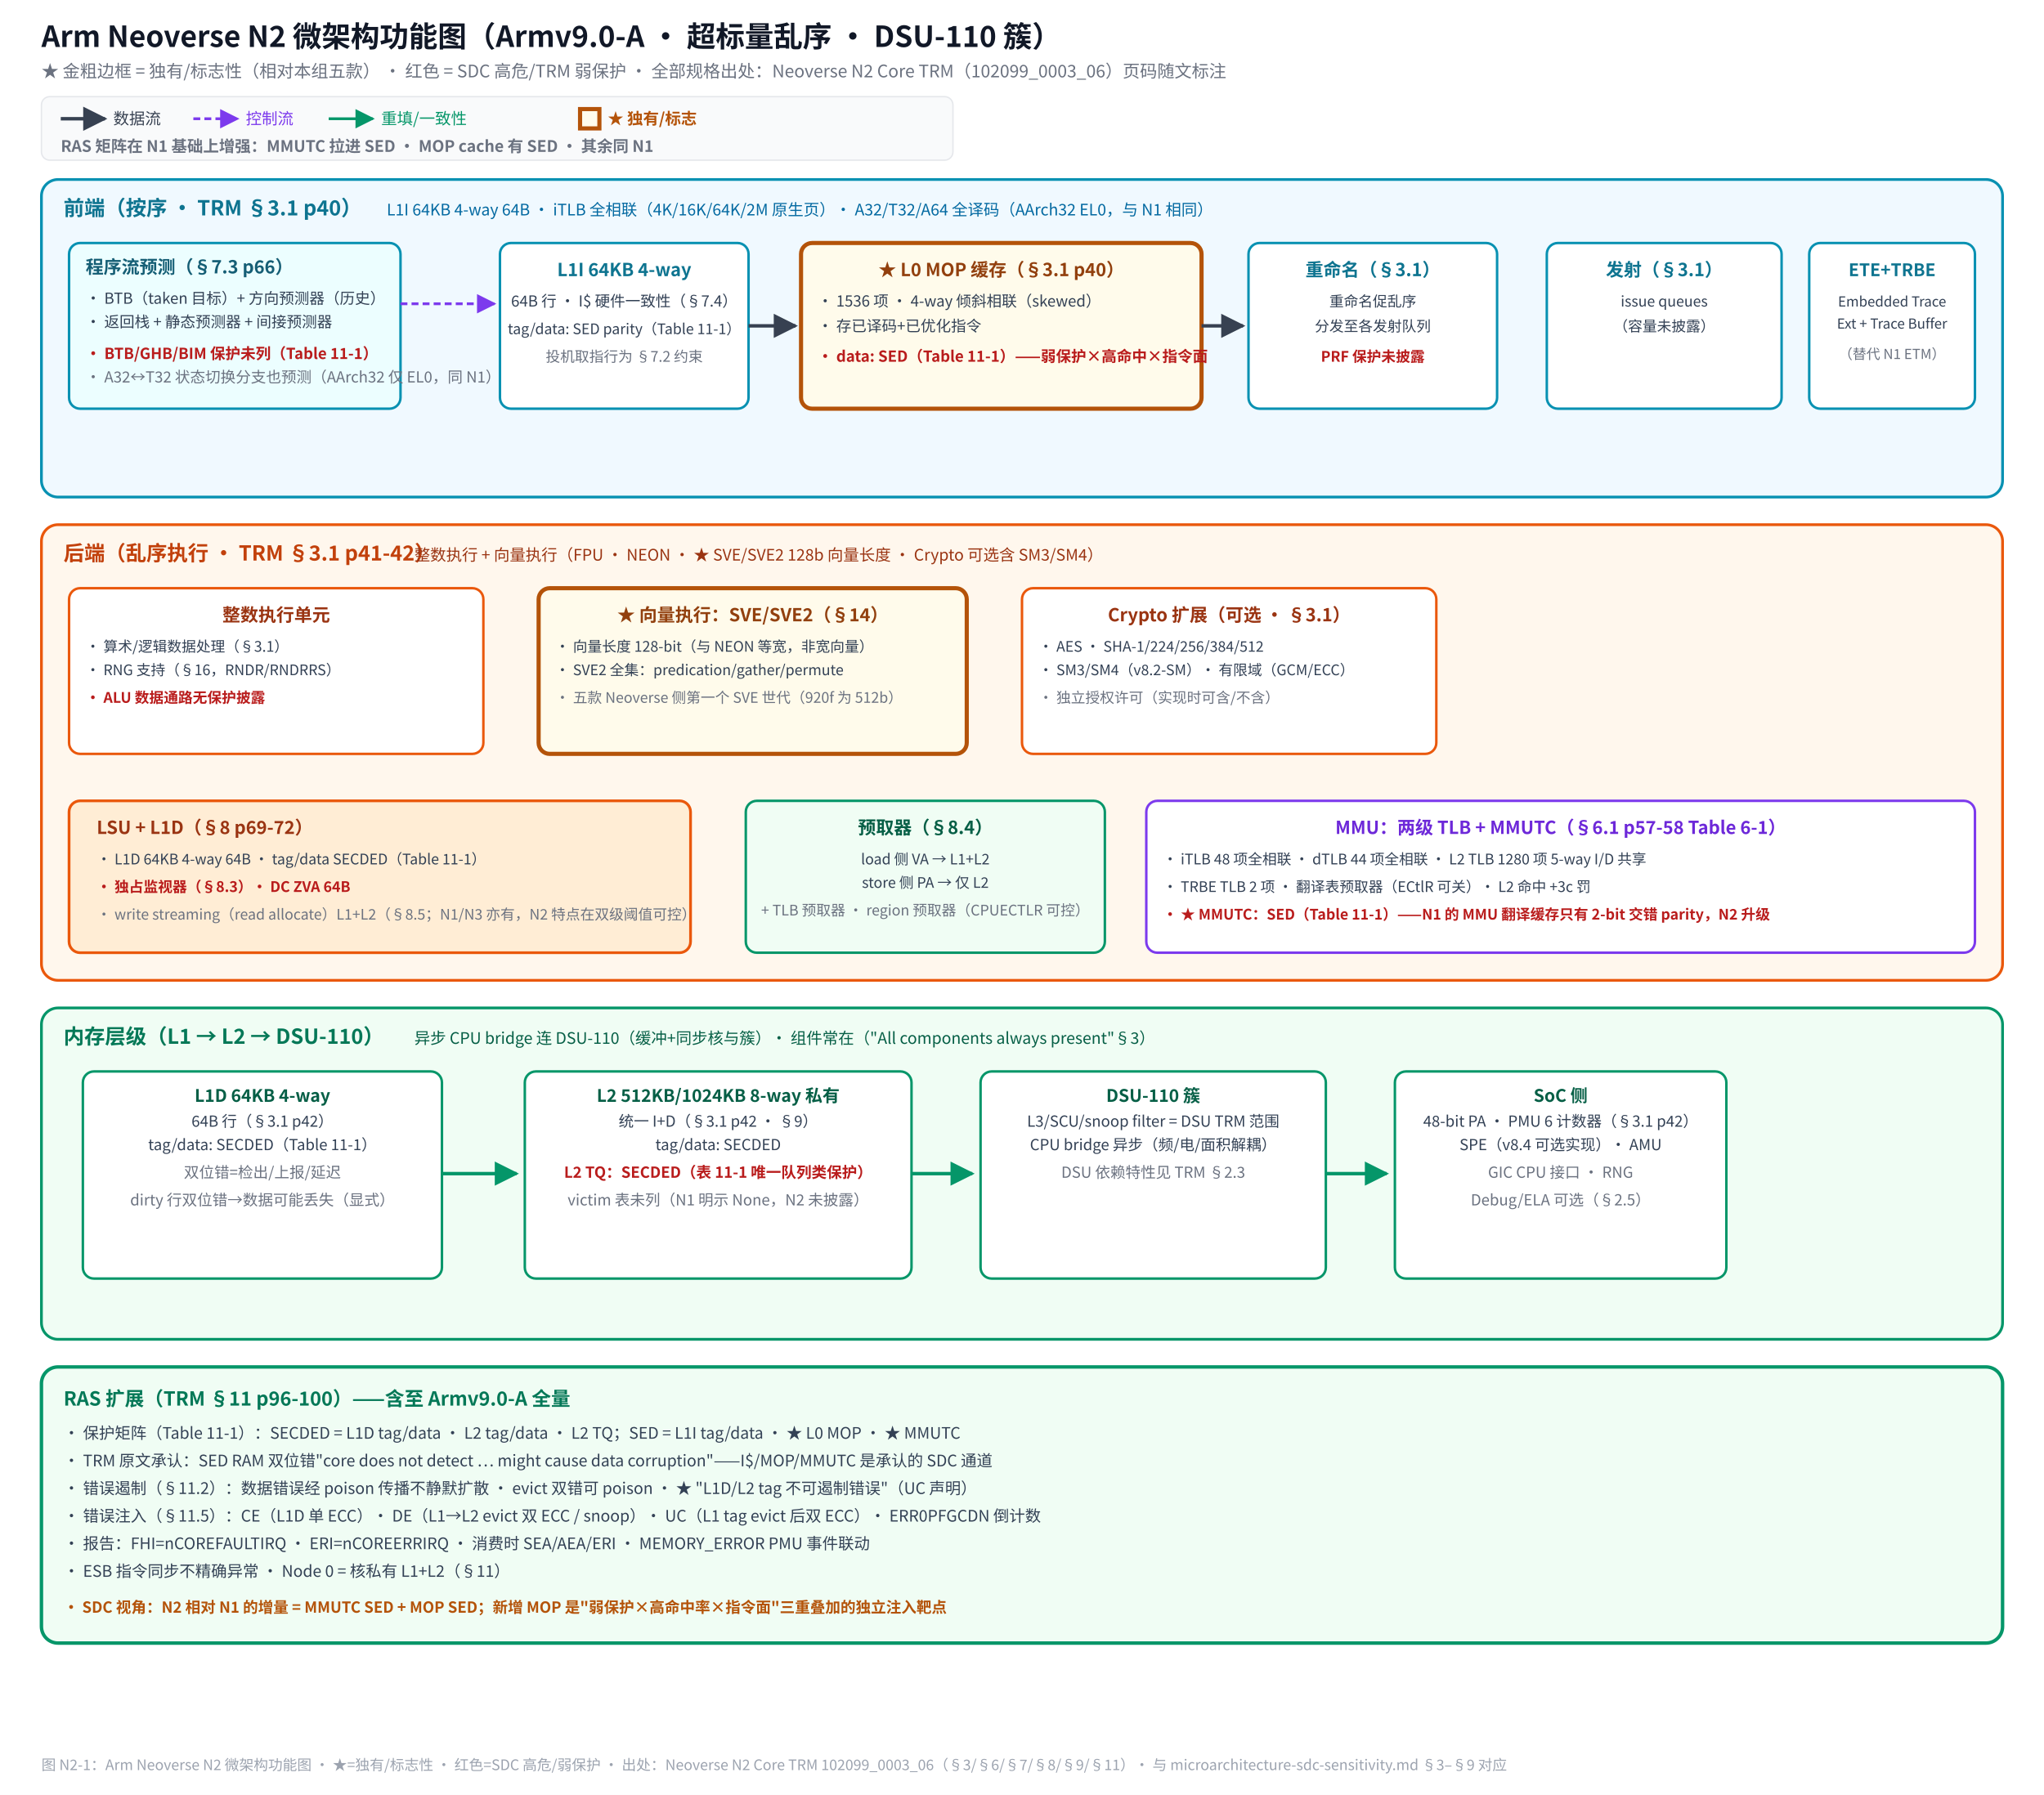
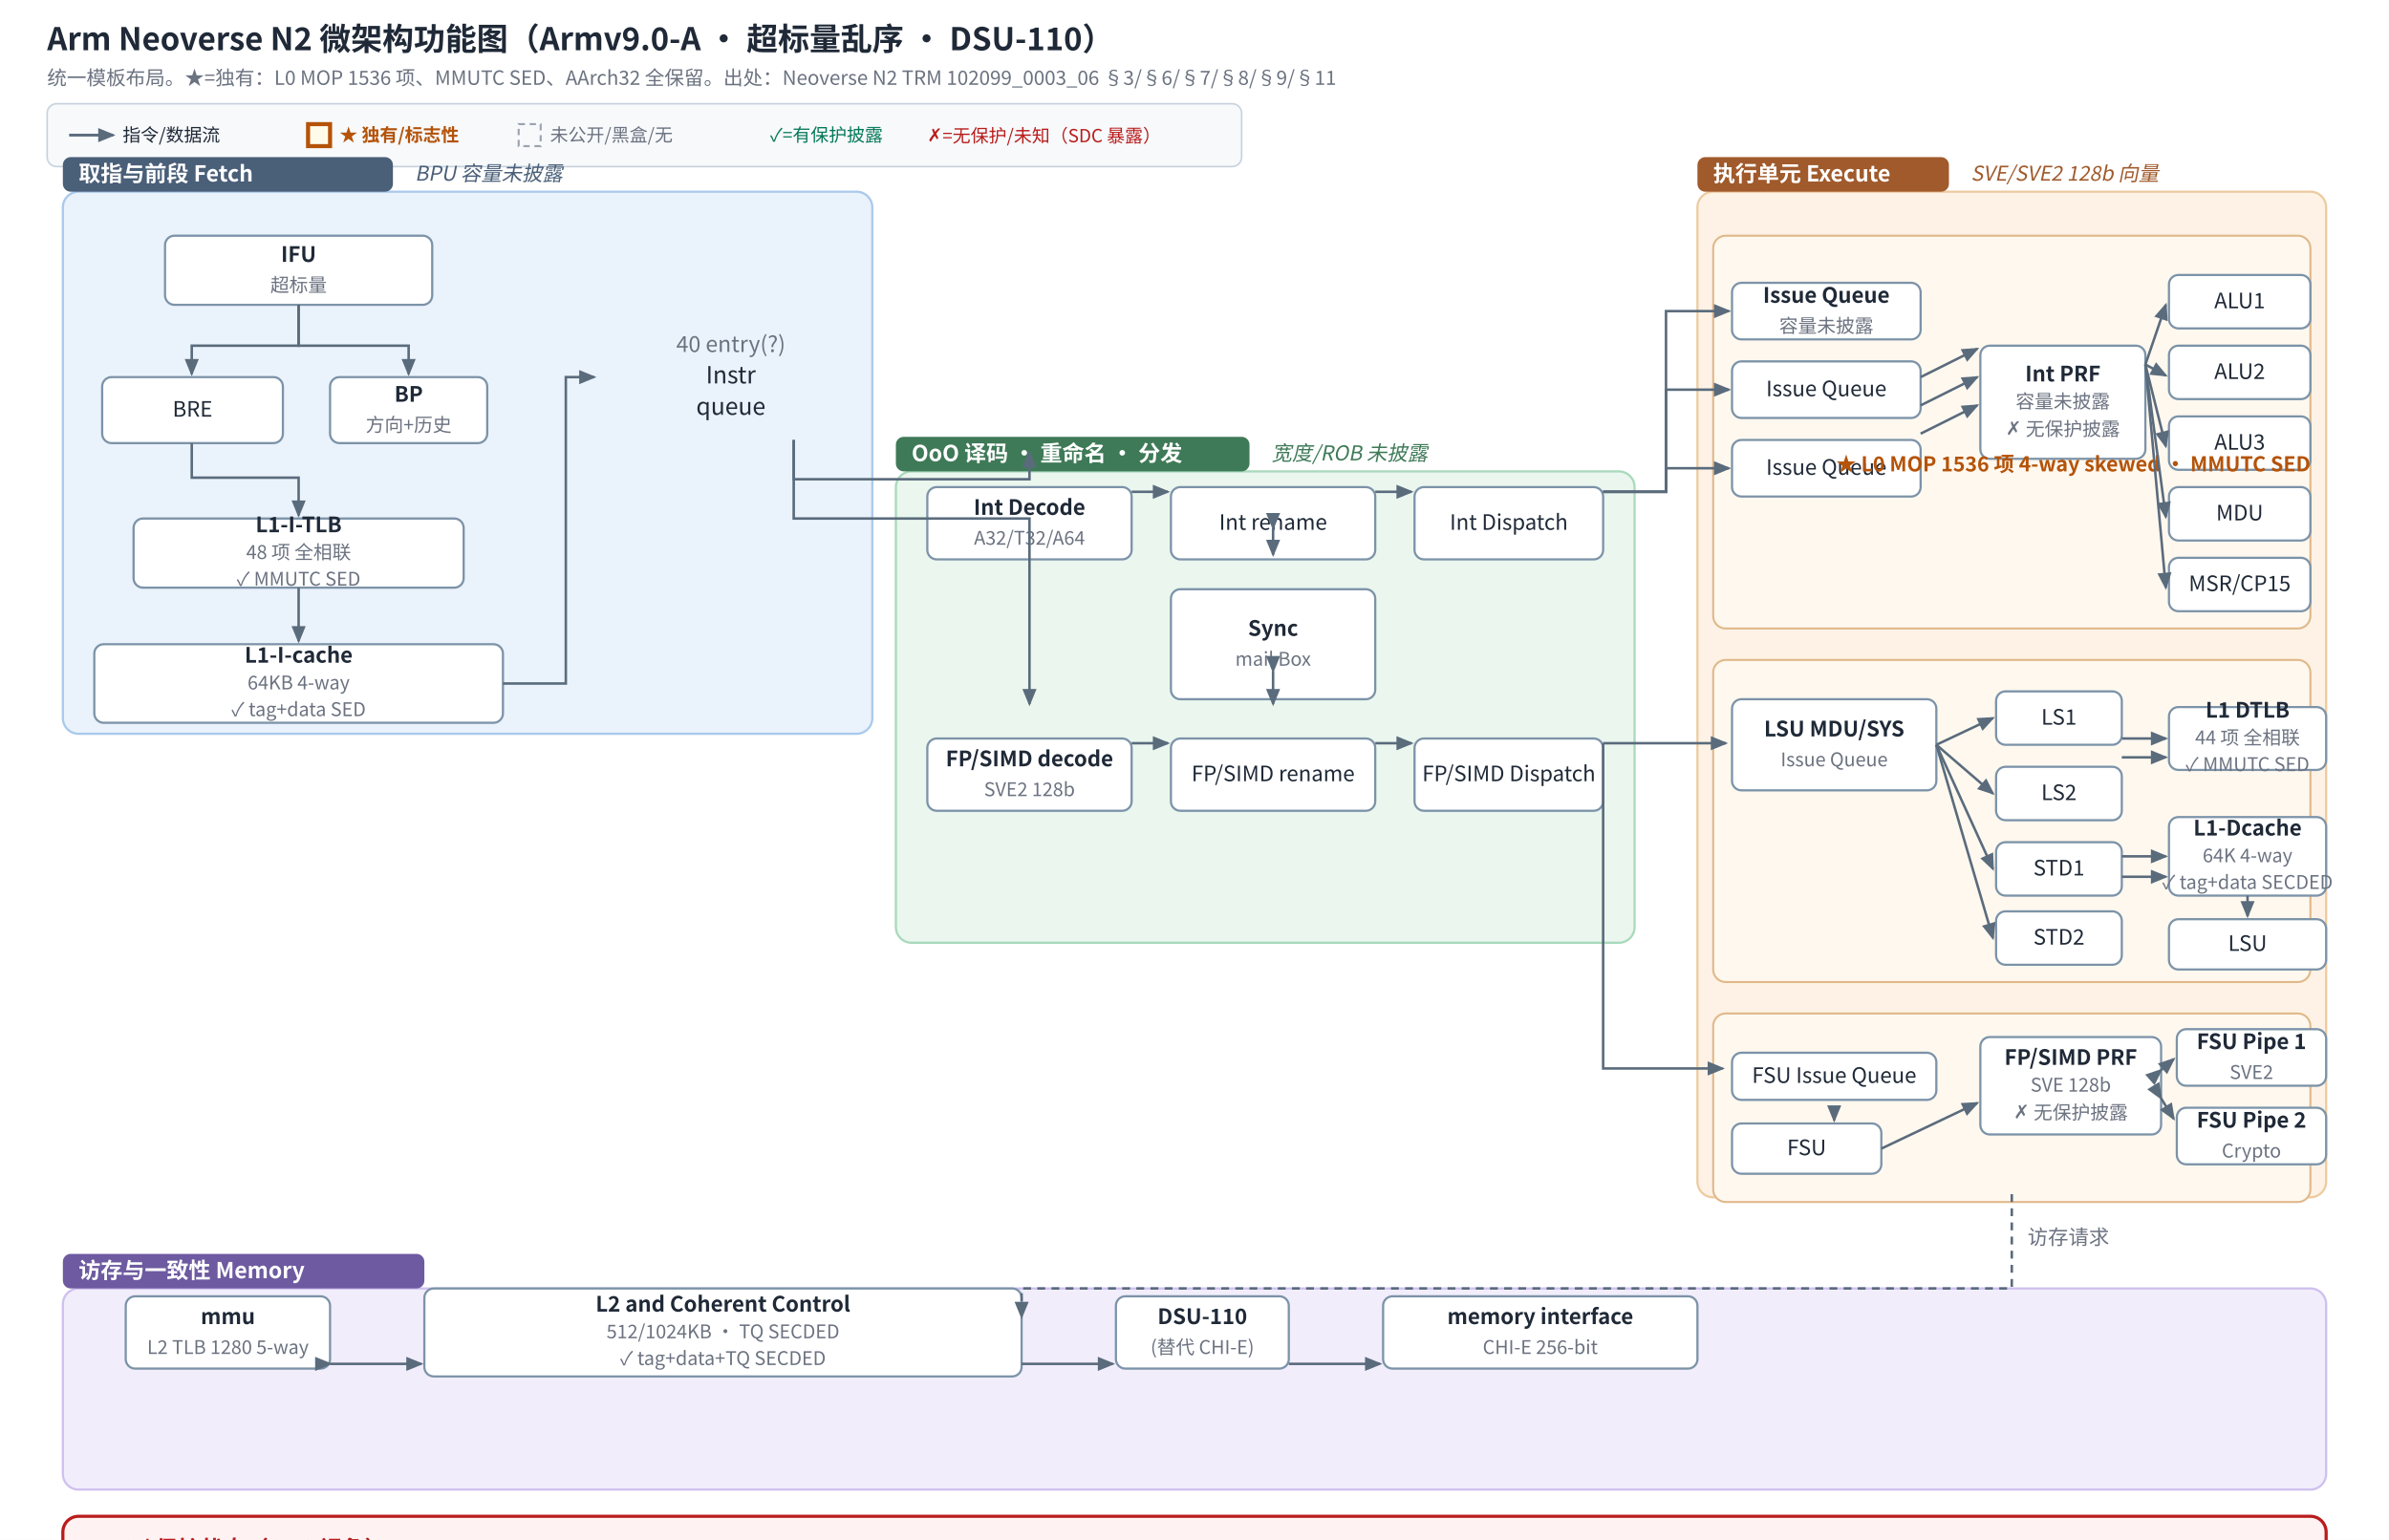
- <svg xmlns="http://www.w3.org/2000/svg" viewBox="0 0 1480 1300" width="1480" height="1300" font-family="-apple-system,'PingFang SC','Noto Sans CJK SC','Microsoft YaHei',sans-serif">
+ <svg xmlns="http://www.w3.org/2000/svg" viewBox="0 0 1520 980" width="1520" height="980" font-family="system-ui,'PingFang SC','Noto Sans CJK SC','Microsoft YaHei',sans-serif">
  <defs>
-     <marker id="arw" viewBox="0 0 10 10" refX="9" refY="5" markerWidth="7" markerHeight="7" orient="auto-start-reverse">
-       <path d="M 0 0 L 10 5 L 0 10 z" fill="#374151" />
+     <marker id="arr" markerWidth="11" markerHeight="9" refX="9.5" refY="4.5" orient="auto" markerUnits="userSpaceOnUse">
+       <path d="M0,0 L11,4.5 L0,9 Z" fill="#5a6b7c" />
    </marker>
-     <marker id="arwC" viewBox="0 0 10 10" refX="9" refY="5" markerWidth="7" markerHeight="7" orient="auto-start-reverse">
-       <path d="M 0 0 L 10 5 L 0 10 z" fill="#7c3aed" />
-     </marker>
-     <marker id="arwG" viewBox="0 0 10 10" refX="9" refY="5" markerWidth="7" markerHeight="7" orient="auto-start-reverse">
-       <path d="M 0 0 L 10 5 L 0 10 z" fill="#059669" />
-     </marker>
-     <marker id="arwR" viewBox="0 0 10 10" refX="9" refY="5" markerWidth="7" markerHeight="7" orient="auto-start-reverse">
-       <path d="M 0 0 L 10 5 L 0 10 z" fill="#dc2626" />
+     <marker id="arrR" markerWidth="11" markerHeight="9" refX="1.5" refY="4.5" orient="auto-start-reverse" markerUnits="userSpaceOnUse">
+       <path d="M11,0 L0,4.5 L11,9 Z" fill="#5a6b7c" />
    </marker>
  </defs>
-   <rect x="0" y="0" width="1480" height="1300" fill="#ffffff" />
-   <text x="30" y="34" font-size="21" font-weight="700" fill="#111827">Arm Neoverse N2 微架构功能图（Armv9.0-A · 超标量乱序 · DSU-110 簇）</text>
-   <text x="30" y="56" font-size="12.5" fill="#6b7280">★ 金粗边框 = 独有/标志性（相对本组五款） · 红色 = SDC 高危/TRM 弱保护 · 全部规格出处：Neoverse N2 Core TRM（102099_0003_06）页码随文标注</text>
+   <rect x="0" y="0" width="1520" height="980" fill="#ffffff" />
+   <text x="30" y="32" font-size="20" font-weight="700" fill="#1f2937">Arm Neoverse N2 微架构功能图（Armv9.0-A · 超标量乱序 · DSU-110）</text>
+   <text x="30" y="54" font-size="12.5" fill="#6b7280">统一模板布局。★=独有：L0 MOP 1536 项、MMUTC SED、AArch32 全保留。出处：Neoverse N2 TRM 102099_0003_06 §3/§6/§7/§8/§9/§11</text>
  <g font-size="11.5">
-     <rect x="30" y="70" width="660" height="46" rx="6" fill="#f9fafb" stroke="#e5e7eb" />
-     <line x1="44" y1="86" x2="76" y2="86" stroke="#374151" stroke-width="2.5" marker-end="url(#arw)" />
-     <text x="82" y="90" fill="#374151">数据流</text>
-     <line x1="140" y1="86" x2="172" y2="86" stroke="#7c3aed" stroke-width="2" stroke-dasharray="5 3" marker-end="url(#arwC)" />
-     <text x="178" y="90" fill="#7c3aed">控制流</text>
-     <line x1="238" y1="86" x2="270" y2="86" stroke="#059669" stroke-width="2" marker-end="url(#arwG)" />
-     <text x="276" y="90" fill="#059669">重填/一致性</text>
-     <rect x="420" y="79" width="14" height="14" fill="#fffbeb" stroke="#b45309" stroke-width="3" />
-     <text x="440" y="90" fill="#b45309" font-weight="600">★ 独有/标志</text>
-     <text x="44" y="110" fill="#6b7280" font-weight="600">RAS 矩阵在 N1 基础上增强：MMUTC 拉进 SED · MOP cache 有 SED · 其余同 N1</text>
+     <rect x="30" y="66" width="760" height="40" rx="6" fill="#f7f9fb" stroke="#c6d2dd" />
+     <line x1="44" y1="86" x2="72" y2="86" stroke="#5a6b7c" stroke-width="1.8" marker-end="url(#arr)" />
+     <text x="78" y="90" fill="#1f2937">指令/数据流</text>
+     <rect x="196" y="79" width="14" height="14" fill="#fffbeb" stroke="#b45309" stroke-width="2.6" />
+     <text x="216" y="90" fill="#b45309" font-weight="600">★ 独有/标志性</text>
+     <rect x="330" y="79" width="14" height="14" fill="#f7f9fb" stroke="#9ca3af" stroke-width="1.3" stroke-dasharray="4,3" />
+     <text x="350" y="90" fill="#6b7280">未公开/黑盒/无</text>
+     <text x="490" y="90" fill="#047857">✓=有保护披露</text>
+     <text x="590" y="90" fill="#b91c1c">✗=无保护/未知（SDC 暴露）</text>
  </g>
-   <rect x="30" y="130" width="1420" height="230" rx="12" fill="#f0f9ff" stroke="#0891b2" stroke-width="2" />
-   <text x="46" y="156" font-size="15" font-weight="700" fill="#0e7490">前端（按序 · TRM §3.1 p40）</text>
-   <text x="280" y="156" font-size="11.5" fill="#0369a1">L1I 64KB 4-way 64B · iTLB 全相联（4K/16K/64K/2M 原生页）· A32/T32/A64 全译码（AArch32 EL0，与 N1 相同）</text>
-   <g>
-     <rect x="50" y="176" width="240" height="120" rx="8" fill="#ecfeff" stroke="#0891b2" stroke-width="1.8" />
-     <text x="62" y="198" font-size="13" font-weight="700" fill="#155e75">程序流预测（§7.3 p66）</text>
-     <text x="62" y="220" font-size="11" fill="#334155">· BTB（taken 目标）+ 方向预测器（历史）</text>
-     <text x="62" y="237" font-size="11" fill="#334155">· 返回栈 + 静态预测器 + 间接预测器</text>
-     <text x="62" y="260" font-size="11" font-weight="600" fill="#b91c1c">· BTB/GHB/BIM 保护未列（Table 11-1）</text>
-     <text x="62" y="277" font-size="11" fill="#6b7280">· A32↔T32 状态切换分支也预测（AArch32 仅 EL0，同 N1）</text>
-   </g>
-   <path d="M 290 220 C 320 220, 330 220, 358 220" fill="none" stroke="#7c3aed" stroke-width="2" stroke-dasharray="5 3" marker-end="url(#arwC)" />
-   <g>
-     <rect x="362" y="176" width="180" height="120" rx="8" fill="#ffffff" stroke="#0891b2" stroke-width="1.8" />
-     <text x="452" y="200" text-anchor="middle" font-size="13" font-weight="700" fill="#0e7490">L1I 64KB 4-way</text>
-     <text x="452" y="222" text-anchor="middle" font-size="11" fill="#334155">64B 行 · I$ 硬件一致性（§7.4）</text>
-     <text x="452" y="242" text-anchor="middle" font-size="10.5" fill="#334155">tag/data: SED parity（Table 11-1）</text>
-     <text x="452" y="262" text-anchor="middle" font-size="10.5" fill="#6b7280">投机取指行为 §7.2 约束</text>
-   </g>
-   <line x1="542" y1="236" x2="576" y2="236" stroke="#374151" stroke-width="2.5" marker-end="url(#arw)" />
-   <g>
-     <rect x="580" y="176" width="290" height="120" rx="8" fill="#fffbeb" stroke="#b45309" stroke-width="3" />
-     <text x="725" y="200" text-anchor="middle" font-size="13" font-weight="700" fill="#92400e">★ L0 MOP 缓存（§3.1 p40）</text>
-     <text x="592" y="222" font-size="11" fill="#334155">· 1536 项 · 4-way 倾斜相联（skewed）</text>
-     <text x="592" y="240" font-size="11" fill="#334155">· 存已译码+已优化指令</text>
-     <text x="592" y="262" font-size="11" font-weight="600" fill="#b91c1c">· data: SED（Table 11-1）——弱保护×高命中×指令面</text>
-   </g>
-   <line x1="870" y1="236" x2="900" y2="236" stroke="#374151" stroke-width="2.5" marker-end="url(#arw)" />
-   <g>
-     <rect x="904" y="176" width="180" height="120" rx="8" fill="#ffffff" stroke="#0891b2" stroke-width="1.8" />
-     <text x="994" y="200" text-anchor="middle" font-size="13" font-weight="700" fill="#0e7490">重命名（§3.1）</text>
-     <text x="994" y="222" text-anchor="middle" font-size="10.5" fill="#334155">重命名促乱序</text>
-     <text x="994" y="240" text-anchor="middle" font-size="10.5" fill="#334155">分发至各发射队列</text>
-     <text x="994" y="262" text-anchor="middle" font-size="10.5" font-weight="600" fill="#b91c1c">PRF 保护未披露</text>
-   </g>
-   <g>
-     <rect x="1120" y="176" width="170" height="120" rx="8" fill="#ffffff" stroke="#0891b2" stroke-width="1.8" />
-     <text x="1205" y="200" text-anchor="middle" font-size="13" font-weight="700" fill="#0e7490">发射（§3.1）</text>
-     <text x="1205" y="222" text-anchor="middle" font-size="10.5" fill="#334155">issue queues</text>
-     <text x="1205" y="240" text-anchor="middle" font-size="10.5" fill="#334155">（容量未披露）</text>
-   </g>
-   <g>
-     <rect x="1310" y="176" width="120" height="120" rx="8" fill="#ffffff" stroke="#0891b2" stroke-width="1.8" />
-     <text x="1370" y="200" text-anchor="middle" font-size="12.5" font-weight="700" fill="#0e7490">ETE+TRBE</text>
-     <text x="1370" y="222" text-anchor="middle" font-size="10" fill="#334155">Embedded Trace</text>
-     <text x="1370" y="238" text-anchor="middle" font-size="10" fill="#334155">Ext + Trace Buffer</text>
-     <text x="1370" y="260" text-anchor="middle" font-size="10" fill="#6b7280">（替代 N1 ETM）</text>
-   </g>
-   <rect x="30" y="380" width="1420" height="330" rx="12" fill="#fff7ed" stroke="#ea580c" stroke-width="2" />
-   <text x="46" y="406" font-size="15" font-weight="700" fill="#c2410c">后端（乱序执行 · TRM §3.1 p41-42）</text>
-   <text x="300" y="406" font-size="11.5" fill="#9a3412">整数执行 + 向量执行（FPU · NEON · ★ SVE/SVE2 128b 向量长度 · Crypto 可选含 SM3/SM4）</text>
-   <g>
-     <rect x="50" y="426" width="300" height="120" rx="8" fill="#ffffff" stroke="#ea580c" stroke-width="1.8" />
-     <text x="200" y="450" text-anchor="middle" font-size="13" font-weight="700" fill="#9a3412">整数执行单元</text>
-     <text x="62" y="472" font-size="10.5" fill="#334155">· 算术/逻辑数据处理（§3.1）</text>
-     <text x="62" y="489" font-size="10.5" fill="#334155">· RNG 支持（§16，RNDR/RNDRRS）</text>
-     <text x="62" y="509" font-size="10.5" font-weight="600" fill="#b91c1c">· ALU 数据通路无保护披露</text>
-   </g>
-   <g>
-     <rect x="390" y="426" width="310" height="120" rx="8" fill="#fffbeb" stroke="#b45309" stroke-width="3" />
-     <text x="545" y="450" text-anchor="middle" font-size="13" font-weight="700" fill="#92400e">★ 向量执行：SVE/SVE2（§14）</text>
-     <text x="402" y="472" font-size="10.5" fill="#334155">· 向量长度 128-bit（与 NEON 等宽，非宽向量）</text>
-     <text x="402" y="489" font-size="10.5" fill="#334155">· SVE2 全集：predication/gather/permute</text>
-     <text x="402" y="509" font-size="10.5" fill="#6b7280">· 五款 Neoverse 侧第一个 SVE 世代（920f 为 512b）</text>
-   </g>
-   <g>
-     <rect x="740" y="426" width="300" height="120" rx="8" fill="#ffffff" stroke="#ea580c" stroke-width="1.8" />
-     <text x="890" y="450" text-anchor="middle" font-size="13" font-weight="700" fill="#9a3412">Crypto 扩展（可选 · §3.1）</text>
-     <text x="752" y="472" font-size="10.5" fill="#334155">· AES · SHA-1/224/256/384/512</text>
-     <text x="752" y="489" font-size="10.5" fill="#334155">· SM3/SM4（v8.2-SM）· 有限域（GCM/ECC）</text>
-     <text x="752" y="509" font-size="10.5" fill="#6b7280">· 独立授权许可（实现时可含/不含）</text>
-   </g>
-   <g>
-     <rect x="50" y="580" width="450" height="110" rx="8" fill="#ffedd5" stroke="#ea580c" stroke-width="2" />
-     <text x="70" y="604" font-size="13" font-weight="700" fill="#9a3412">LSU + L1D（§8 p69-72）</text>
-     <text x="70" y="626" font-size="10.5" fill="#334155">· L1D 64KB 4-way 64B · tag/data SECDED（Table 11-1）</text>
-     <text x="70" y="646" font-size="10.5" font-weight="600" fill="#b91c1c">· 独占监视器（§8.3）· DC ZVA 64B</text>
-     <text x="70" y="666" font-size="10.5" fill="#6b7280">· write streaming（read allocate）L1+L2（§8.5；N1/N3 亦有，N2 特点在双级阈值可控）</text>
-   </g>
-   <g>
-     <rect x="540" y="580" width="260" height="110" rx="8" fill="#f0fdf4" stroke="#059669" stroke-width="1.8" />
-     <text x="670" y="604" text-anchor="middle" font-size="13" font-weight="700" fill="#065f46">预取器（§8.4）</text>
-     <text x="670" y="626" text-anchor="middle" font-size="10.5" fill="#334155">load 侧 VA → L1+L2</text>
-     <text x="670" y="643" text-anchor="middle" font-size="10.5" fill="#334155">store 侧 PA → 仅 L2</text>
-     <text x="670" y="663" text-anchor="middle" font-size="10.5" fill="#6b7280">+ TLB 预取器 · region 预取器（CPUECTLR 可控）</text>
-   </g>
-   <g>
-     <rect x="830" y="580" width="600" height="110" rx="8" fill="#ffffff" stroke="#7c3aed" stroke-width="1.8" />
-     <text x="1130" y="604" text-anchor="middle" font-size="13" font-weight="700" fill="#6d28d9">MMU：两级 TLB + MMUTC（§6.1 p57-58 Table 6-1）</text>
-     <text x="842" y="626" font-size="10.5" fill="#334155">· iTLB 48 项全相联 · dTLB 44 项全相联 · L2 TLB 1280 项 5-way I/D 共享</text>
-     <text x="842" y="646" font-size="10.5" fill="#334155">· TRBE TLB 2 项 · 翻译表预取器（ECtlR 可关）· L2 命中 +3c 罚</text>
-     <text x="842" y="666" font-size="10.5" font-weight="600" fill="#b91c1c">· ★ MMUTC：SED（Table 11-1）——N1 的 MMU 翻译缓存只有 2-bit 交错 parity，N2 升级</text>
-   </g>
-   <rect x="30" y="730" width="1420" height="240" rx="12" fill="#f0fdf4" stroke="#059669" stroke-width="2" />
-   <text x="46" y="756" font-size="15" font-weight="700" fill="#047857">内存层级（L1 → L2 → DSU-110）</text>
-   <text x="300" y="756" font-size="11.5" fill="#065f46">异步 CPU bridge 连 DSU-110（缓冲+同步核与簇）· 组件常在（"All components always present"§3）</text>
-   <g font-size="11">
-     <rect x="60" y="776" width="260" height="150" rx="8" fill="#ffffff" stroke="#059669" stroke-width="1.8" />
-     <text x="190" y="798" text-anchor="middle" font-size="12.5" font-weight="700" fill="#065f46">L1D 64KB 4-way</text>
-     <text x="190" y="816" text-anchor="middle" fill="#334155">64B 行（§3.1 p42）</text>
-     <text x="190" y="833" text-anchor="middle" fill="#334155">tag/data: SECDED（Table 11-1）</text>
-     <text x="190" y="853" text-anchor="middle" fill="#6b7280">双位错=检出/上报/延迟</text>
-     <text x="190" y="873" text-anchor="middle" fill="#6b7280">dirty 行双位错→数据可能丢失（显式）</text>
-     <rect x="380" y="776" width="280" height="150" rx="8" fill="#ffffff" stroke="#059669" stroke-width="1.8" />
-     <text x="520" y="798" text-anchor="middle" font-size="12.5" font-weight="700" fill="#065f46">L2 512KB/1024KB 8-way 私有</text>
-     <text x="520" y="816" text-anchor="middle" fill="#334155">统一 I+D（§3.1 p42 · §9）</text>
-     <text x="520" y="833" text-anchor="middle" fill="#334155">tag/data: SECDED</text>
-     <text x="520" y="853" text-anchor="middle" font-weight="600" fill="#b91c1c">L2 TQ：SECDED（表 11-1 唯一队列类保护）</text>
-     <text x="520" y="873" text-anchor="middle" fill="#6b7280">victim 表未列（N1 明示 None，N2 未披露）</text>
-     <rect x="710" y="776" width="250" height="150" rx="8" fill="#ffffff" stroke="#059669" stroke-width="1.8" />
-     <text x="835" y="798" text-anchor="middle" font-size="12.5" font-weight="700" fill="#065f46">DSU-110 簇</text>
-     <text x="835" y="816" text-anchor="middle" fill="#334155">L3/SCU/snoop filter = DSU TRM 范围</text>
-     <text x="835" y="833" text-anchor="middle" fill="#334155">CPU bridge 异步（频/电/面积解耦）</text>
-     <text x="835" y="853" text-anchor="middle" fill="#6b7280">DSU 依赖特性见 TRM §2.3</text>
-     <rect x="1010" y="776" width="240" height="150" rx="8" fill="#ffffff" stroke="#059669" stroke-width="1.8" />
-     <text x="1130" y="798" text-anchor="middle" font-size="12.5" font-weight="700" fill="#065f46">SoC 侧</text>
-     <text x="1130" y="816" text-anchor="middle" fill="#334155">48-bit PA · PMU 6 计数器（§3.1 p42）</text>
-     <text x="1130" y="833" text-anchor="middle" fill="#334155">SPE（v8.4 可选实现）· AMU</text>
-     <text x="1130" y="853" text-anchor="middle" fill="#6b7280">GIC CPU 接口 · RNG</text>
-     <text x="1130" y="873" text-anchor="middle" fill="#6b7280">Debug/ELA 可选（§2.5）</text>
-   </g>
-   <line x1="320" y1="850" x2="374" y2="850" stroke="#059669" stroke-width="2.5" marker-end="url(#arwG)" />
-   <line x1="660" y1="850" x2="704" y2="850" stroke="#059669" stroke-width="2.5" marker-end="url(#arwG)" />
-   <line x1="960" y1="850" x2="1004" y2="850" stroke="#059669" stroke-width="2.5" marker-end="url(#arwG)" />
-   <g>
-     <rect x="30" y="990" width="1420" height="200" rx="12" fill="#f0fdf4" stroke="#059669" stroke-width="2.5" />
-     <text x="46" y="1018" font-size="14" font-weight="700" fill="#047857">RAS 扩展（TRM §11 p96-100）——含至 Armv9.0-A 全量</text>
-     <text x="46" y="1042" font-size="11.5" fill="#334155">· 保护矩阵（Table 11-1）：SECDED = L1D tag/data · L2 tag/data · L2 TQ；SED = L1I tag/data · ★ L0 MOP · ★ MMUTC</text>
-     <text x="46" y="1062" font-size="11.5" fill="#334155">· TRM 原文承认：SED RAM 双位错"core does not detect … might cause data corruption"——I$/MOP/MMUTC 是承认的 SDC 通道</text>
-     <text x="46" y="1082" font-size="11.5" fill="#334155">· 错误遏制（§11.2）：数据错误经 poison 传播不静默扩散 · evict 双错可 poison · ★ "L1D/L2 tag 不可遏制错误"（UC 声明）</text>
-     <text x="46" y="1102" font-size="11.5" fill="#334155">· 错误注入（§11.5）：CE（L1D 单 ECC）· DE（L1→L2 evict 双 ECC / snoop）· UC（L1 tag evict 后双 ECC）· ERR0PFGCDN 倒计数</text>
-     <text x="46" y="1122" font-size="11.5" fill="#334155">· 报告：FHI=nCOREFAULTIRQ · ERI=nCOREERRIRQ · 消费时 SEA/AEA/ERI · MEMORY_ERROR PMU 事件联动</text>
-     <text x="46" y="1142" font-size="11.5" fill="#334155">· ESB 指令同步不精确异常 · Node 0 = 核私有 L1+L2（§11）</text>
-     <text x="46" y="1168" font-size="11" font-weight="600" fill="#b45309">· SDC 视角：N2 相对 N1 的增量 = MMUTC SED + MOP SED；新增 MOP 是"弱保护×高命中率×指令面"三重叠加的独立注入靶点</text>
-   </g>
-   <text x="30" y="1282" font-size="10.5" fill="#9ca3af">图 N2-1：Arm Neoverse N2 微架构功能图 · ★=独有/标志性 · 红色=SDC 高危/弱保护 · 出处：Neoverse N2 Core TRM 102099_0003_06（§3/§6/§7/§8/§9/§11）· 与 microarchitecture-sdc-sensitivity.md §3–§9 对应</text>
+   <rect x="40" y="122" width="515" height="345" rx="10" fill="#eaf2fb" stroke="#a9c9ec" stroke-width="1.4" />
+   <rect x="40" y="100" width="210" height="22" rx="5" fill="#4a5f78" />
+   <text x="50" y="115.5" font-size="14" fill="#ffffff" font-weight="600">取指与前段 Fetch</text>
+   <text x="264" y="115" font-size="13" fill="#4a5f78" font-style="italic">BPU 容量未披露</text>
+   <rect x="570" y="300" width="470" height="300" rx="10" fill="#eaf6ee" stroke="#a9d9bc" stroke-width="1.4" />
+   <rect x="570" y="278" width="225" height="22" rx="5" fill="#3f7a58" />
+   <text x="580" y="293.5" font-size="14" fill="#ffffff" font-weight="600">OoO 译码 · 重命名 · 分发</text>
+   <text x="809" y="293" font-size="13" fill="#3f7a58" font-style="italic">宽度/ROB 未披露</text>
+   <rect x="1080" y="122" width="400" height="640" rx="10" fill="#fdf2e5" stroke="#edcba0" stroke-width="1.4" />
+   <rect x="1080" y="100" width="160" height="22" rx="5" fill="#a05a2c" />
+   <text x="1090" y="115.5" font-size="14" fill="#ffffff" font-weight="600">执行单元 Execute</text>
+   <text x="1254" y="115" font-size="13" fill="#a05a2c" font-style="italic">SVE/SVE2 128b 向量</text>
+   <rect x="40" y="820" width="1440" height="128" rx="10" fill="#f1edfb" stroke="#cfc0ef" stroke-width="1.4" />
+   <rect x="40" y="798" width="230" height="22" rx="5" fill="#6d5aa0" />
+   <text x="50" y="813.5" font-size="14" fill="#ffffff" font-weight="600">访存与一致性 Memory</text>
+   <rect x="105" y="150" width="170" height="44" rx="6" fill="#ffffff" stroke="#7c93a8" stroke-width="1.4" />
+   <text x="190.0" y="166.68" font-size="13.5" fill="#1f2937" text-anchor="middle" font-weight="600">IFU</text>
+   <text x="190.0" y="185.68" font-size="12.0" fill="#6b7280" text-anchor="middle">超标量</text>
+   <rect x="65" y="240" width="115" height="42" rx="6" fill="#ffffff" stroke="#7c93a8" stroke-width="1.4" />
+   <text x="122.5" y="265.18" font-size="13.5" fill="#1f2937" text-anchor="middle">BRE</text>
+   <rect x="210" y="240" width="100" height="42" rx="6" fill="#ffffff" stroke="#7c93a8" stroke-width="1.4" />
+   <text x="260.0" y="255.68" font-size="13.5" fill="#1f2937" text-anchor="middle" font-weight="600">BP</text>
+   <text x="260.0" y="274.68" font-size="12.0" fill="#6b7280" text-anchor="middle">方向+历史</text>
+   <rect x="85" y="330" width="210" height="44" rx="6" fill="#ffffff" stroke="#7c93a8" stroke-width="1.4" />
+   <text x="190.0" y="338.74" font-size="13.5" fill="#1f2937" text-anchor="middle" font-weight="600">L1-I-TLB</text>
+   <text x="190.0" y="355.74" font-size="12.0" fill="#6b7280" text-anchor="middle">48 项 全相联</text>
+   <text x="190.0" y="372.74" font-size="12.0" fill="#6b7280" text-anchor="middle">✓ MMUTC SED</text>
+   <rect x="60" y="410" width="260" height="50" rx="6" fill="#ffffff" stroke="#7c93a8" stroke-width="1.4" />
+   <text x="190.0" y="421.74" font-size="13.5" fill="#1f2937" text-anchor="middle" font-weight="600">L1-I-cache</text>
+   <text x="190.0" y="438.74" font-size="12.0" fill="#6b7280" text-anchor="middle">64KB 4-way</text>
+   <text x="190.0" y="455.74" font-size="12.0" fill="#6b7280" text-anchor="middle">✓ tag+data SED</text>
+   <text x="465" y="224" font-size="14" fill="#6b7280" text-anchor="middle">40 entry(?)</text>
+   <text x="465" y="244" font-size="15" fill="#1f2937" text-anchor="middle">Instr</text>
+   <text x="465" y="264" font-size="15" fill="#1f2937" text-anchor="middle">queue</text>
+   <rect x="590" y="310" width="130" height="46" rx="6" fill="#ffffff" stroke="#7c93a8" stroke-width="1.4" />
+   <text x="655.0" y="327.68" font-size="13.5" fill="#1f2937" text-anchor="middle" font-weight="600">Int Decode</text>
+   <text x="655.0" y="346.68" font-size="12.0" fill="#6b7280" text-anchor="middle">A32/T32/A64</text>
+   <rect x="745" y="310" width="130" height="46" rx="6" fill="#ffffff" stroke="#7c93a8" stroke-width="1.4" />
+   <text x="810.0" y="337.18" font-size="13.5" fill="#1f2937" text-anchor="middle">Int rename</text>
+   <rect x="900" y="310" width="120" height="46" rx="6" fill="#ffffff" stroke="#7c93a8" stroke-width="1.4" />
+   <text x="960.0" y="337.18" font-size="13.5" fill="#1f2937" text-anchor="middle">Int Dispatch</text>
+   <rect x="745" y="375" width="130" height="70" rx="6" fill="#ffffff" stroke="#7c93a8" stroke-width="1.4" />
+   <text x="810.0" y="404.68" font-size="13.5" fill="#1f2937" text-anchor="middle" font-weight="600">Sync</text>
+   <text x="810.0" y="423.68" font-size="12.0" fill="#6b7280" text-anchor="middle">mail Box</text>
+   <rect x="590" y="470" width="130" height="46" rx="6" fill="#ffffff" stroke="#7c93a8" stroke-width="1.4" />
+   <text x="655.0" y="487.68" font-size="13.5" fill="#1f2937" text-anchor="middle" font-weight="600">FP/SIMD decode</text>
+   <text x="655.0" y="506.68" font-size="12.0" fill="#6b7280" text-anchor="middle">SVE2 128b</text>
+   <rect x="745" y="470" width="130" height="46" rx="6" fill="#ffffff" stroke="#7c93a8" stroke-width="1.4" />
+   <text x="810.0" y="497.18" font-size="13.5" fill="#1f2937" text-anchor="middle">FP/SIMD rename</text>
+   <rect x="900" y="470" width="120" height="46" rx="6" fill="#ffffff" stroke="#7c93a8" stroke-width="1.4" />
+   <text x="960.0" y="497.18" font-size="13.5" fill="#1f2937" text-anchor="middle">FP/SIMD Dispatch</text>
+   <rect x="1090" y="150" width="380" height="250" rx="8" fill="#fff8ef" stroke="#e0b98a" stroke-width="1.3" />
+   <text x="1102" y="202" font-size="16" fill="#a05a2c" text-anchor="start" font-weight="600">IEX</text>
+   <rect x="1102" y="180" width="120" height="36" rx="6" fill="#ffffff" stroke="#7c93a8" stroke-width="1.4" />
+   <text x="1162.0" y="192.68" font-size="13.5" fill="#1f2937" text-anchor="middle" font-weight="600">Issue Queue</text>
+   <text x="1162.0" y="211.68" font-size="12.0" fill="#6b7280" text-anchor="middle">容量未披露</text>
+   <rect x="1102" y="230" width="120" height="36" rx="6" fill="#ffffff" stroke="#7c93a8" stroke-width="1.4" />
+   <text x="1162.0" y="252.18" font-size="13.5" fill="#1f2937" text-anchor="middle">Issue Queue</text>
+   <rect x="1102" y="280" width="120" height="36" rx="6" fill="#ffffff" stroke="#7c93a8" stroke-width="1.4" />
+   <text x="1162.0" y="302.18" font-size="13.5" fill="#1f2937" text-anchor="middle">Issue Queue</text>
+   <rect x="1260" y="220" width="105" height="72" rx="6" fill="#ffffff" stroke="#7c93a8" stroke-width="1.4" />
+   <text x="1312.5" y="242.74" font-size="13.5" fill="#1f2937" text-anchor="middle" font-weight="600">Int PRF</text>
+   <text x="1312.5" y="259.74" font-size="12.0" fill="#6b7280" text-anchor="middle">容量未披露</text>
+   <text x="1312.5" y="276.74" font-size="12.0" fill="#6b7280" text-anchor="middle">✗ 无保护披露</text>
+   <rect x="1380" y="175" width="90" height="34" rx="6" fill="#ffffff" stroke="#7c93a8" stroke-width="1.4" />
+   <text x="1425.0" y="196.18" font-size="13.5" fill="#1f2937" text-anchor="middle">ALU1</text>
+   <rect x="1380" y="220" width="90" height="34" rx="6" fill="#ffffff" stroke="#7c93a8" stroke-width="1.4" />
+   <text x="1425.0" y="241.18" font-size="13.5" fill="#1f2937" text-anchor="middle">ALU2</text>
+   <rect x="1380" y="265" width="90" height="34" rx="6" fill="#ffffff" stroke="#7c93a8" stroke-width="1.4" />
+   <text x="1425.0" y="286.18" font-size="13.5" fill="#1f2937" text-anchor="middle">ALU3</text>
+   <rect x="1380" y="310" width="90" height="34" rx="6" fill="#ffffff" stroke="#7c93a8" stroke-width="1.4" />
+   <text x="1425.0" y="331.18" font-size="13.5" fill="#1f2937" text-anchor="middle">MDU</text>
+   <rect x="1380" y="355" width="90" height="34" rx="6" fill="#ffffff" stroke="#7c93a8" stroke-width="1.4" />
+   <text x="1425.0" y="376.18" font-size="13.5" fill="#1f2937" text-anchor="middle">MSR/CP15</text>
+   <rect x="1090" y="420" width="380" height="205" rx="8" fill="#fff8ef" stroke="#e0b98a" stroke-width="1.3" />
+   <text x="1102" y="472" font-size="16" fill="#a05a2c" text-anchor="start" font-weight="600">LSU</text>
+   <rect x="1102" y="445" width="130" height="58" rx="6" fill="#ffffff" stroke="#7c93a8" stroke-width="1.4" />
+   <text x="1167.0" y="468.68" font-size="13.5" fill="#1f2937" text-anchor="middle" font-weight="600">LSU MDU/SYS</text>
+   <text x="1167.0" y="487.68" font-size="12.0" fill="#6b7280" text-anchor="middle">Issue Queue</text>
+   <rect x="1270" y="440" width="80" height="34" rx="6" fill="#ffffff" stroke="#7c93a8" stroke-width="1.4" />
+   <text x="1310.0" y="461.18" font-size="13.5" fill="#1f2937" text-anchor="middle">LS1</text>
+   <rect x="1270" y="488" width="80" height="34" rx="6" fill="#ffffff" stroke="#7c93a8" stroke-width="1.4" />
+   <text x="1310.0" y="509.18" font-size="13.5" fill="#1f2937" text-anchor="middle">LS2</text>
+   <rect x="1270" y="536" width="80" height="34" rx="6" fill="#ffffff" stroke="#7c93a8" stroke-width="1.4" />
+   <text x="1310.0" y="557.18" font-size="13.5" fill="#1f2937" text-anchor="middle">STD1</text>
+   <rect x="1270" y="580" width="80" height="34" rx="6" fill="#ffffff" stroke="#7c93a8" stroke-width="1.4" />
+   <text x="1310.0" y="601.18" font-size="13.5" fill="#1f2937" text-anchor="middle">STD2</text>
+   <rect x="1380" y="450" width="100" height="40" rx="6" fill="#ffffff" stroke="#7c93a8" stroke-width="1.4" />
+   <text x="1430.0" y="456.74" font-size="13.5" fill="#1f2937" text-anchor="middle" font-weight="600">L1 DTLB</text>
+   <text x="1430.0" y="473.74" font-size="12.0" fill="#6b7280" text-anchor="middle">44 项 全相联</text>
+   <text x="1430.0" y="490.74" font-size="12.0" fill="#6b7280" text-anchor="middle">✓ MMUTC SED</text>
+   <rect x="1380" y="520" width="100" height="50" rx="6" fill="#ffffff" stroke="#7c93a8" stroke-width="1.4" />
+   <text x="1430.0" y="531.74" font-size="13.5" fill="#1f2937" text-anchor="middle" font-weight="600">L1-Dcache</text>
+   <text x="1430.0" y="548.74" font-size="12.0" fill="#6b7280" text-anchor="middle">64K 4-way</text>
+   <text x="1430.0" y="565.74" font-size="12.0" fill="#6b7280" text-anchor="middle">✓ tag+data SECDED</text>
+   <rect x="1380" y="585" width="100" height="32" rx="6" fill="#ffffff" stroke="#7c93a8" stroke-width="1.4" />
+   <text x="1430.0" y="605.18" font-size="13.5" fill="#1f2937" text-anchor="middle">LSU</text>
+   <rect x="1090" y="645" width="380" height="120" rx="8" fill="#fff8ef" stroke="#e0b98a" stroke-width="1.3" />
+   <text x="1102" y="697" font-size="16" fill="#a05a2c" text-anchor="start" font-weight="600">FSU</text>
+   <rect x="1102" y="670" width="130" height="30" rx="6" fill="#ffffff" stroke="#7c93a8" stroke-width="1.4" />
+   <text x="1167.0" y="689.18" font-size="13.5" fill="#1f2937" text-anchor="middle">FSU Issue Queue</text>
+   <rect x="1102" y="715" width="95" height="32" rx="6" fill="#ffffff" stroke="#7c93a8" stroke-width="1.4" />
+   <text x="1149.5" y="735.18" font-size="13.5" fill="#1f2937" text-anchor="middle">FSU</text>
+   <rect x="1260" y="660" width="115" height="62" rx="6" fill="#ffffff" stroke="#7c93a8" stroke-width="1.4" />
+   <text x="1317.5" y="677.74" font-size="13.5" fill="#1f2937" text-anchor="middle" font-weight="600">FP/SIMD PRF</text>
+   <text x="1317.5" y="694.74" font-size="12.0" fill="#6b7280" text-anchor="middle">SVE 128b</text>
+   <text x="1317.5" y="711.74" font-size="12.0" fill="#6b7280" text-anchor="middle">✗ 无保护披露</text>
+   <rect x="1385" y="655" width="95" height="36" rx="6" fill="#ffffff" stroke="#7c93a8" stroke-width="1.4" />
+   <text x="1432.5" y="667.68" font-size="13.5" fill="#1f2937" text-anchor="middle" font-weight="600">FSU Pipe 1</text>
+   <text x="1432.5" y="686.68" font-size="12.0" fill="#6b7280" text-anchor="middle">SVE2</text>
+   <rect x="1385" y="705" width="95" height="36" rx="6" fill="#ffffff" stroke="#7c93a8" stroke-width="1.4" />
+   <text x="1432.5" y="717.68" font-size="13.5" fill="#1f2937" text-anchor="middle" font-weight="600">FSU Pipe 2</text>
+   <text x="1432.5" y="736.68" font-size="12.0" fill="#6b7280" text-anchor="middle">Crypto</text>
+   <rect x="80" y="825" width="130" height="46" rx="6" fill="#ffffff" stroke="#7c93a8" stroke-width="1.4" />
+   <text x="145.0" y="842.68" font-size="13.5" fill="#1f2937" text-anchor="middle" font-weight="600">mmu</text>
+   <text x="145.0" y="861.68" font-size="12.0" fill="#6b7280" text-anchor="middle">L2 TLB 1280 5-way</text>
+   <rect x="270" y="820" width="380" height="56" rx="6" fill="#ffffff" stroke="#7c93a8" stroke-width="1.4" />
+   <text x="460.0" y="834.74" font-size="13.5" fill="#1f2937" text-anchor="middle" font-weight="600">L2 and Coherent Control</text>
+   <text x="460.0" y="851.74" font-size="12.0" fill="#6b7280" text-anchor="middle">512/1024KB · TQ SECDED</text>
+   <text x="460.0" y="868.74" font-size="12.0" fill="#6b7280" text-anchor="middle">✓ tag+data+TQ SECDED</text>
+   <rect x="710" y="825" width="110" height="46" rx="6" fill="#ffffff" stroke="#7c93a8" stroke-width="1.4" />
+   <text x="765.0" y="842.68" font-size="13.5" fill="#1f2937" text-anchor="middle" font-weight="600">DSU-110</text>
+   <text x="765.0" y="861.68" font-size="12.0" fill="#6b7280" text-anchor="middle">(替代 CHI-E)</text>
+   <rect x="880" y="825" width="200" height="46" rx="6" fill="#ffffff" stroke="#7c93a8" stroke-width="1.4" />
+   <text x="980.0" y="842.68" font-size="13.5" fill="#1f2937" text-anchor="middle" font-weight="600">memory interface</text>
+   <text x="980.0" y="861.68" font-size="12.0" fill="#6b7280" text-anchor="middle">CHI-E 256-bit</text>
+   <text x="1470" y="300" font-size="13" fill="#b45309" text-anchor="end" font-weight="600">★ L0 MOP 1536 项 4-way skewed · MMUTC SED</text>
+   <path d="M190,194 L190,220 L122,220 L122,238" fill="none" stroke="#5a6b7c" stroke-width="1.6" marker-end="url(#arr)" />
+   <path d="M190,194 L190,220 L260,220 L260,238" fill="none" stroke="#5a6b7c" stroke-width="1.6" marker-end="url(#arr)" />
+   <path d="M122,282 L122,304 L190,304 L190,328" fill="none" stroke="#5a6b7c" stroke-width="1.6" marker-end="url(#arr)" />
+   <path d="M190,374 L190,408" fill="none" stroke="#5a6b7c" stroke-width="1.6" marker-end="url(#arr)" />
+   <path d="M320,435 L360,435 L360,240 L378,240" fill="none" stroke="#5a6b7c" stroke-width="1.6" marker-end="url(#arr)" />
+   <path d="M505,280 L505,305 L655,305 L655,288" fill="none" stroke="#5a6b7c" stroke-width="1.6" marker-end="url(#arr)" />
+   <path d="M505,280 L505,330 L655,330 L655,448" fill="none" stroke="#5a6b7c" stroke-width="1.6" marker-end="url(#arr)" />
+   <path d="M720,313 L743,313" fill="none" stroke="#5a6b7c" stroke-width="1.6" marker-end="url(#arr)" />
+   <path d="M875,313 L898,313" fill="none" stroke="#5a6b7c" stroke-width="1.6" marker-end="url(#arr)" />
+   <path d="M720,473 L743,473" fill="none" stroke="#5a6b7c" stroke-width="1.6" marker-end="url(#arr)" />
+   <path d="M875,473 L898,473" fill="none" stroke="#5a6b7c" stroke-width="1.6" marker-end="url(#arr)" />
+   <path d="M810,336 L810,353" fill="none" stroke="#5a6b7c" stroke-width="1.6" marker-start="url(#arrR)" marker-end="url(#arr)" />
+   <path d="M810,427 L810,448" fill="none" stroke="#5a6b7c" stroke-width="1.6" marker-start="url(#arrR)" marker-end="url(#arr)" />
+   <path d="M1020,313 L1060,313 L1060,198 L1100,198" fill="none" stroke="#5a6b7c" stroke-width="1.6" marker-end="url(#arr)" />
+   <path d="M1020,313 L1060,313 L1060,248 L1100,248" fill="none" stroke="#5a6b7c" stroke-width="1.6" marker-end="url(#arr)" />
+   <path d="M1020,313 L1060,313 L1060,298 L1100,298" fill="none" stroke="#5a6b7c" stroke-width="1.6" marker-end="url(#arr)" />
+   <path d="M1020,473 L1098,473" fill="none" stroke="#5a6b7c" stroke-width="1.6" marker-end="url(#arr)" />
+   <path d="M1020,473 L1020,680 L1096,680" fill="none" stroke="#5a6b7c" stroke-width="1.6" marker-end="url(#arr)" />
+   <path d="M1222,240 L1258,222" fill="none" stroke="#5a6b7c" stroke-width="1.6" marker-end="url(#arr)" />
+   <path d="M1222,258 L1258,240" fill="none" stroke="#5a6b7c" stroke-width="1.6" marker-end="url(#arr)" />
+   <path d="M1222,276 L1258,258" fill="none" stroke="#5a6b7c" stroke-width="1.6" marker-end="url(#arr)" />
+   <path d="M1365,232 L1378,194" fill="none" stroke="#5a6b7c" stroke-width="1.6" marker-end="url(#arr)" />
+   <path d="M1365,232 L1378,239" fill="none" stroke="#5a6b7c" stroke-width="1.6" marker-end="url(#arr)" />
+   <path d="M1365,232 L1378,284" fill="none" stroke="#5a6b7c" stroke-width="1.6" marker-end="url(#arr)" />
+   <path d="M1365,232 L1378,329" fill="none" stroke="#5a6b7c" stroke-width="1.6" marker-end="url(#arr)" />
+   <path d="M1365,232 L1378,374" fill="none" stroke="#5a6b7c" stroke-width="1.6" marker-end="url(#arr)" />
+   <path d="M1232,474 L1268,457" fill="none" stroke="#5a6b7c" stroke-width="1.6" marker-end="url(#arr)" />
+   <path d="M1232,474 L1268,505" fill="none" stroke="#5a6b7c" stroke-width="1.6" marker-end="url(#arr)" />
+   <path d="M1232,474 L1268,553" fill="none" stroke="#5a6b7c" stroke-width="1.6" marker-end="url(#arr)" />
+   <path d="M1232,474 L1268,597" fill="none" stroke="#5a6b7c" stroke-width="1.6" marker-end="url(#arr)" />
+   <path d="M1350,470 L1378,470" fill="none" stroke="#5a6b7c" stroke-width="1.6" marker-end="url(#arr)" />
+   <path d="M1350,482 L1378,482" fill="none" stroke="#5a6b7c" stroke-width="1.6" marker-end="url(#arr)" />
+   <path d="M1350,545 L1378,545" fill="none" stroke="#5a6b7c" stroke-width="1.6" marker-end="url(#arr)" />
+   <path d="M1350,558 L1378,558" fill="none" stroke="#5a6b7c" stroke-width="1.6" marker-end="url(#arr)" />
+   <path d="M1430,570 L1430,583" fill="none" stroke="#5a6b7c" stroke-width="1.6" marker-end="url(#arr)" />
+   <path d="M1167,705 L1167,713" fill="none" stroke="#5a6b7c" stroke-width="1.6" marker-end="url(#arr)" />
+   <path d="M1197,731 L1258,702" fill="none" stroke="#5a6b7c" stroke-width="1.6" marker-end="url(#arr)" />
+   <path d="M1375,681 L1383,674" fill="none" stroke="#5a6b7c" stroke-width="1.6" marker-start="url(#arrR)" marker-end="url(#arr)" />
+   <path d="M1375,699 L1383,712" fill="none" stroke="#5a6b7c" stroke-width="1.6" marker-start="url(#arrR)" marker-end="url(#arr)" />
+   <path d="M210,868 L268,868" fill="none" stroke="#5a6b7c" stroke-width="1.6" marker-start="url(#arrR)" marker-end="url(#arr)" />
+   <path d="M650,868 L708,868" fill="none" stroke="#5a6b7c" stroke-width="1.6" marker-end="url(#arr)" />
+   <path d="M820,868 L878,868" fill="none" stroke="#5a6b7c" stroke-width="1.6" marker-end="url(#arr)" />
+   <path d="M1280,760 L1280,820 L650,820 L650,838" fill="none" stroke="#5a6b7c" stroke-width="1.6" stroke-dasharray="5,4" marker-end="url(#arr)" />
+   <text x="1290" y="792" font-size="13" fill="#6b7280" text-anchor="start">访存请求</text>
+   <rect x="40" y="965" width="1440" height="115" rx="10" fill="#fef2f2" stroke="#b91c1c" stroke-width="2" />
+   <text x="58" y="991" font-size="14.5" fill="#b91c1c" text-anchor="start" font-weight="600">RAS / 保护状态（SDC 视角）</text>
+   <text x="58" y="1013" font-size="12.5" fill="#1f2937" text-anchor="start">架构化 RAS</text>
+   <text x="300" y="1013" font-size="12.5" fill="#047857" text-anchor="start">✓ v9.0 全量：ERR* · FHI/ERI · SEA/AEA/ERI · ESB · poison · MEMORY_ERROR PMU</text>
+   <text x="58" y="1033" font-size="12.5" fill="#1f2937" text-anchor="start">保护矩阵</text>
+   <text x="300" y="1033" font-size="12.5" fill="#047857" text-anchor="start">SECDED=L1D/L2 tag+data+TQ；SED=L1I+★MOP+★MMUTC</text>
+   <text x="58" y="1053" font-size="12.5" fill="#1f2937" text-anchor="start">TRM 承认</text>
+   <text x="300" y="1053" font-size="12.5" fill="#b91c1c" text-anchor="start">SED 双位错不检测→可能数据损坏；L1D/L2 tag UC 不可遏制</text>
+   <text x="58" y="1073" font-size="12.5" fill="#1f2937" text-anchor="start">SDC 判定</text>
+   <text x="300" y="1073" font-size="12.5" fill="#b91c1c" text-anchor="start">MOP = 弱保护×高命中×指令面 三重叠加的独立注入靶点（五款唯一）</text>
</svg>
